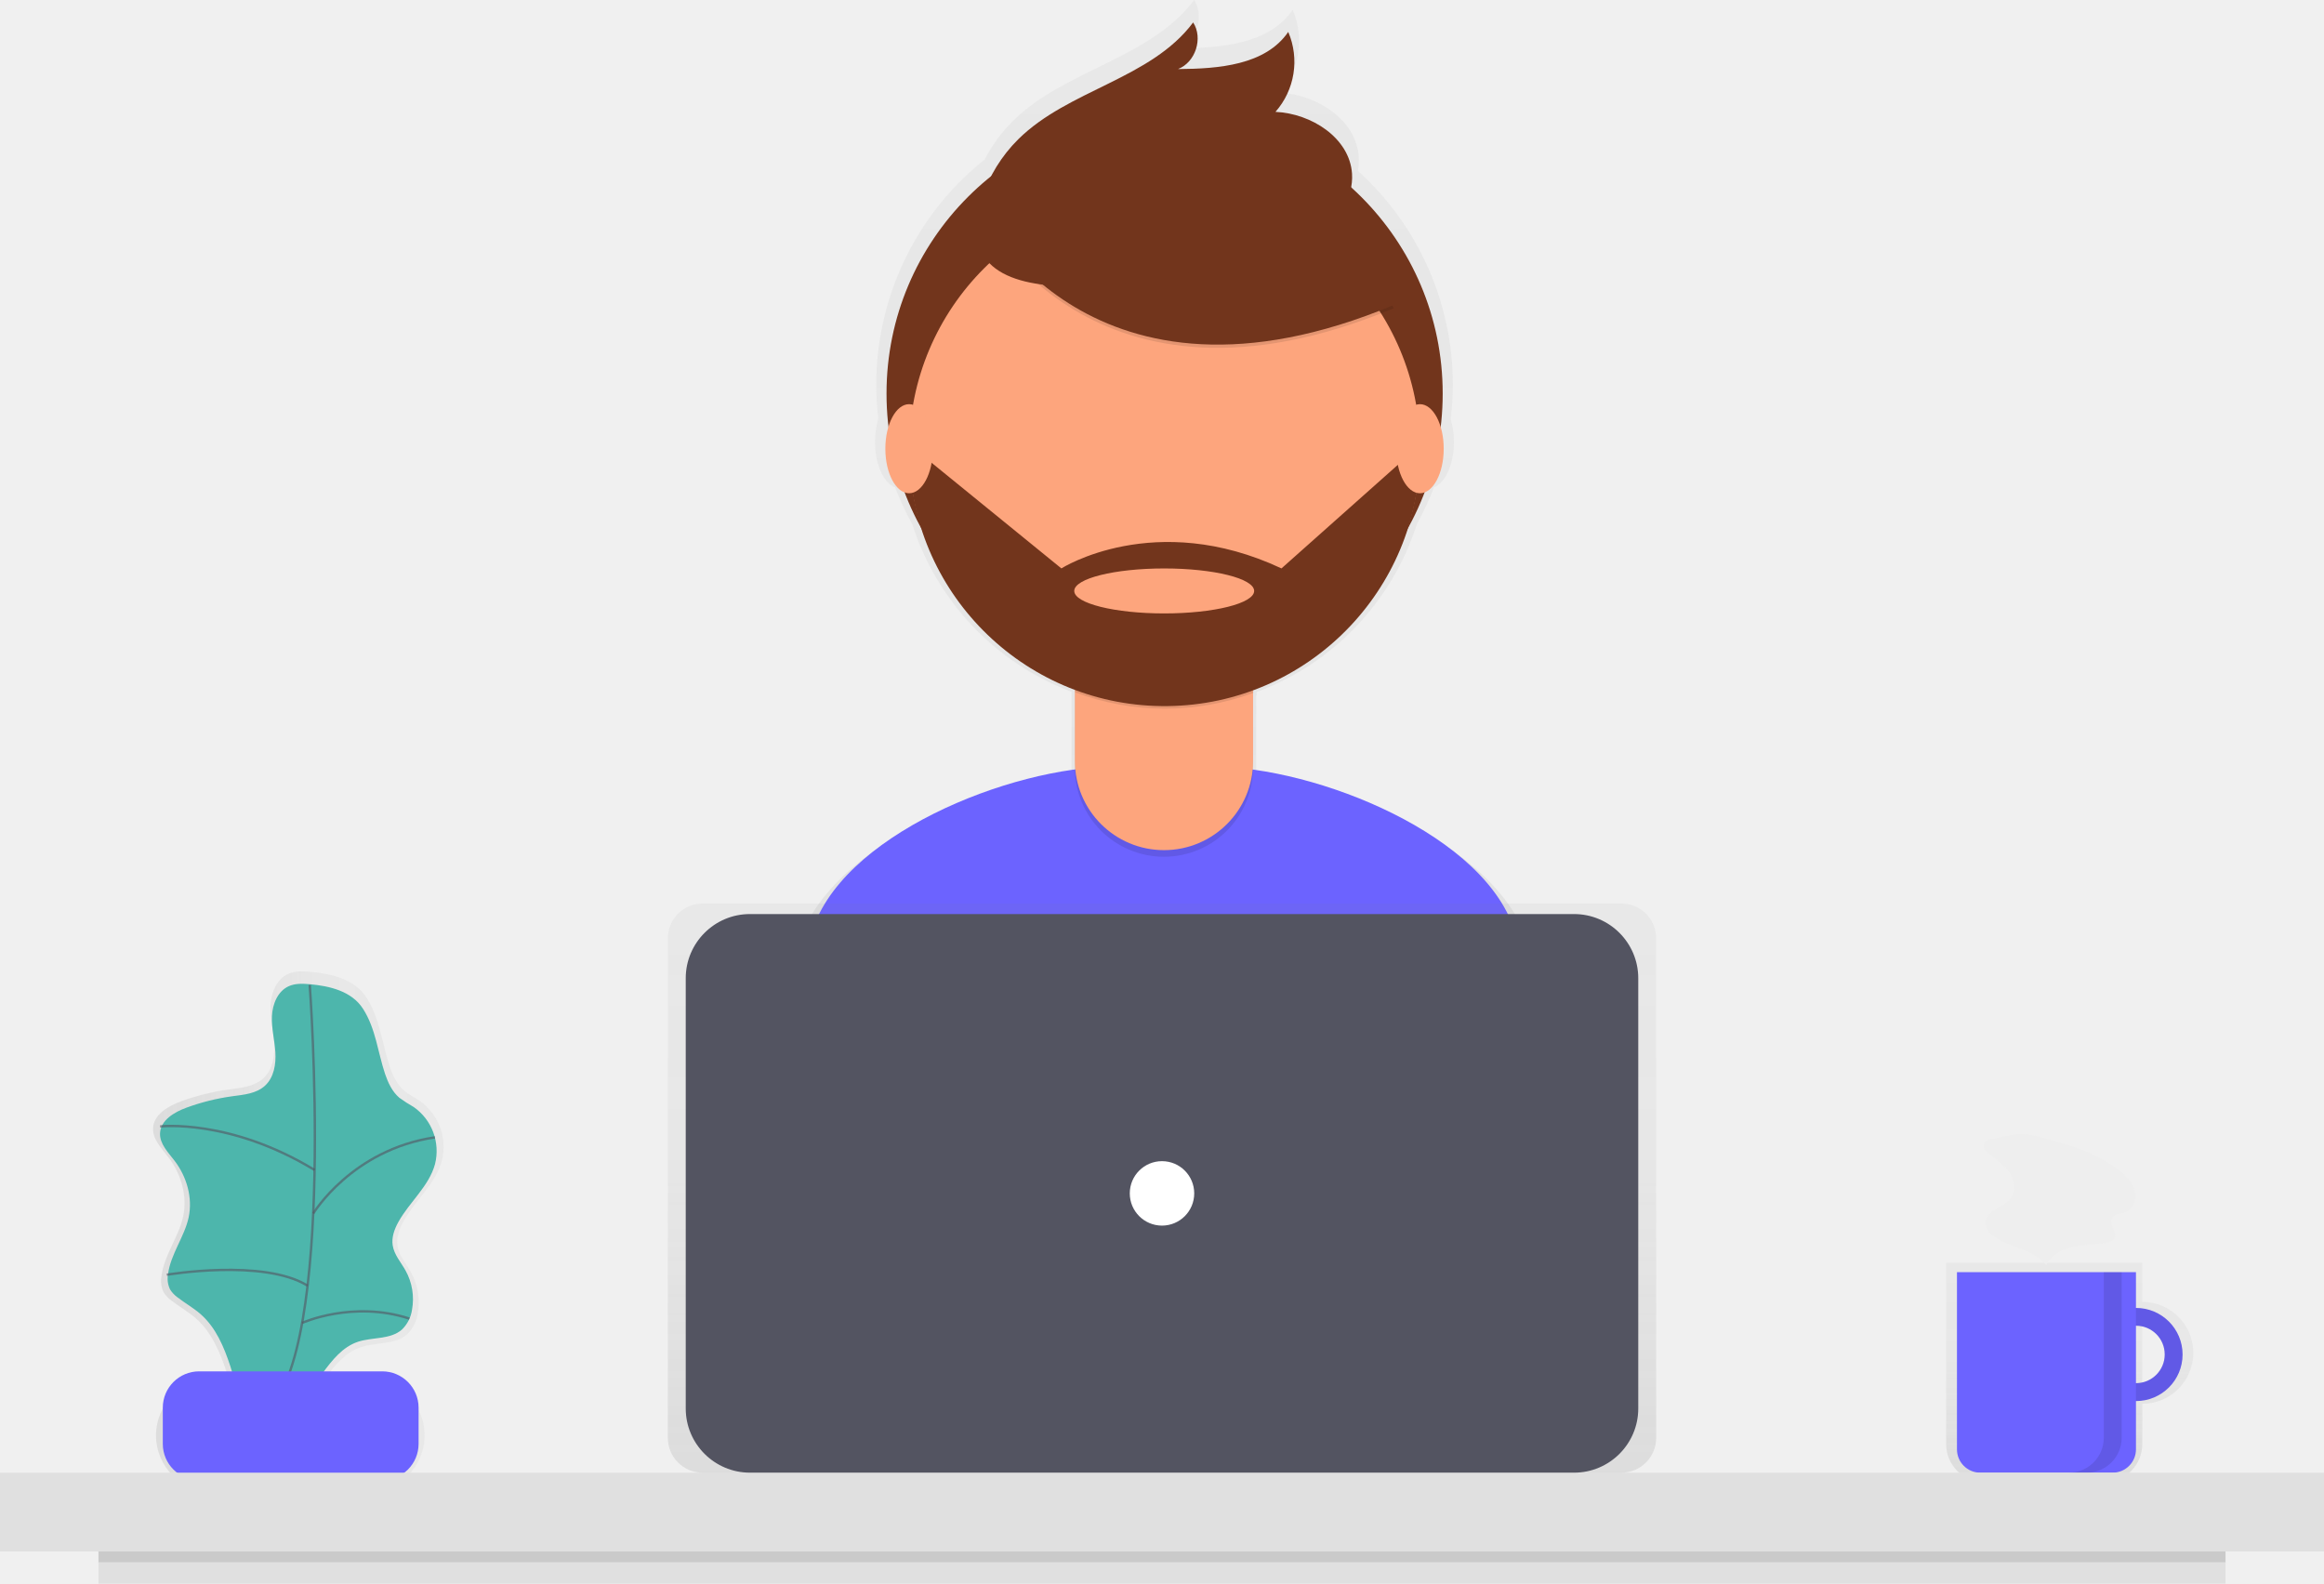
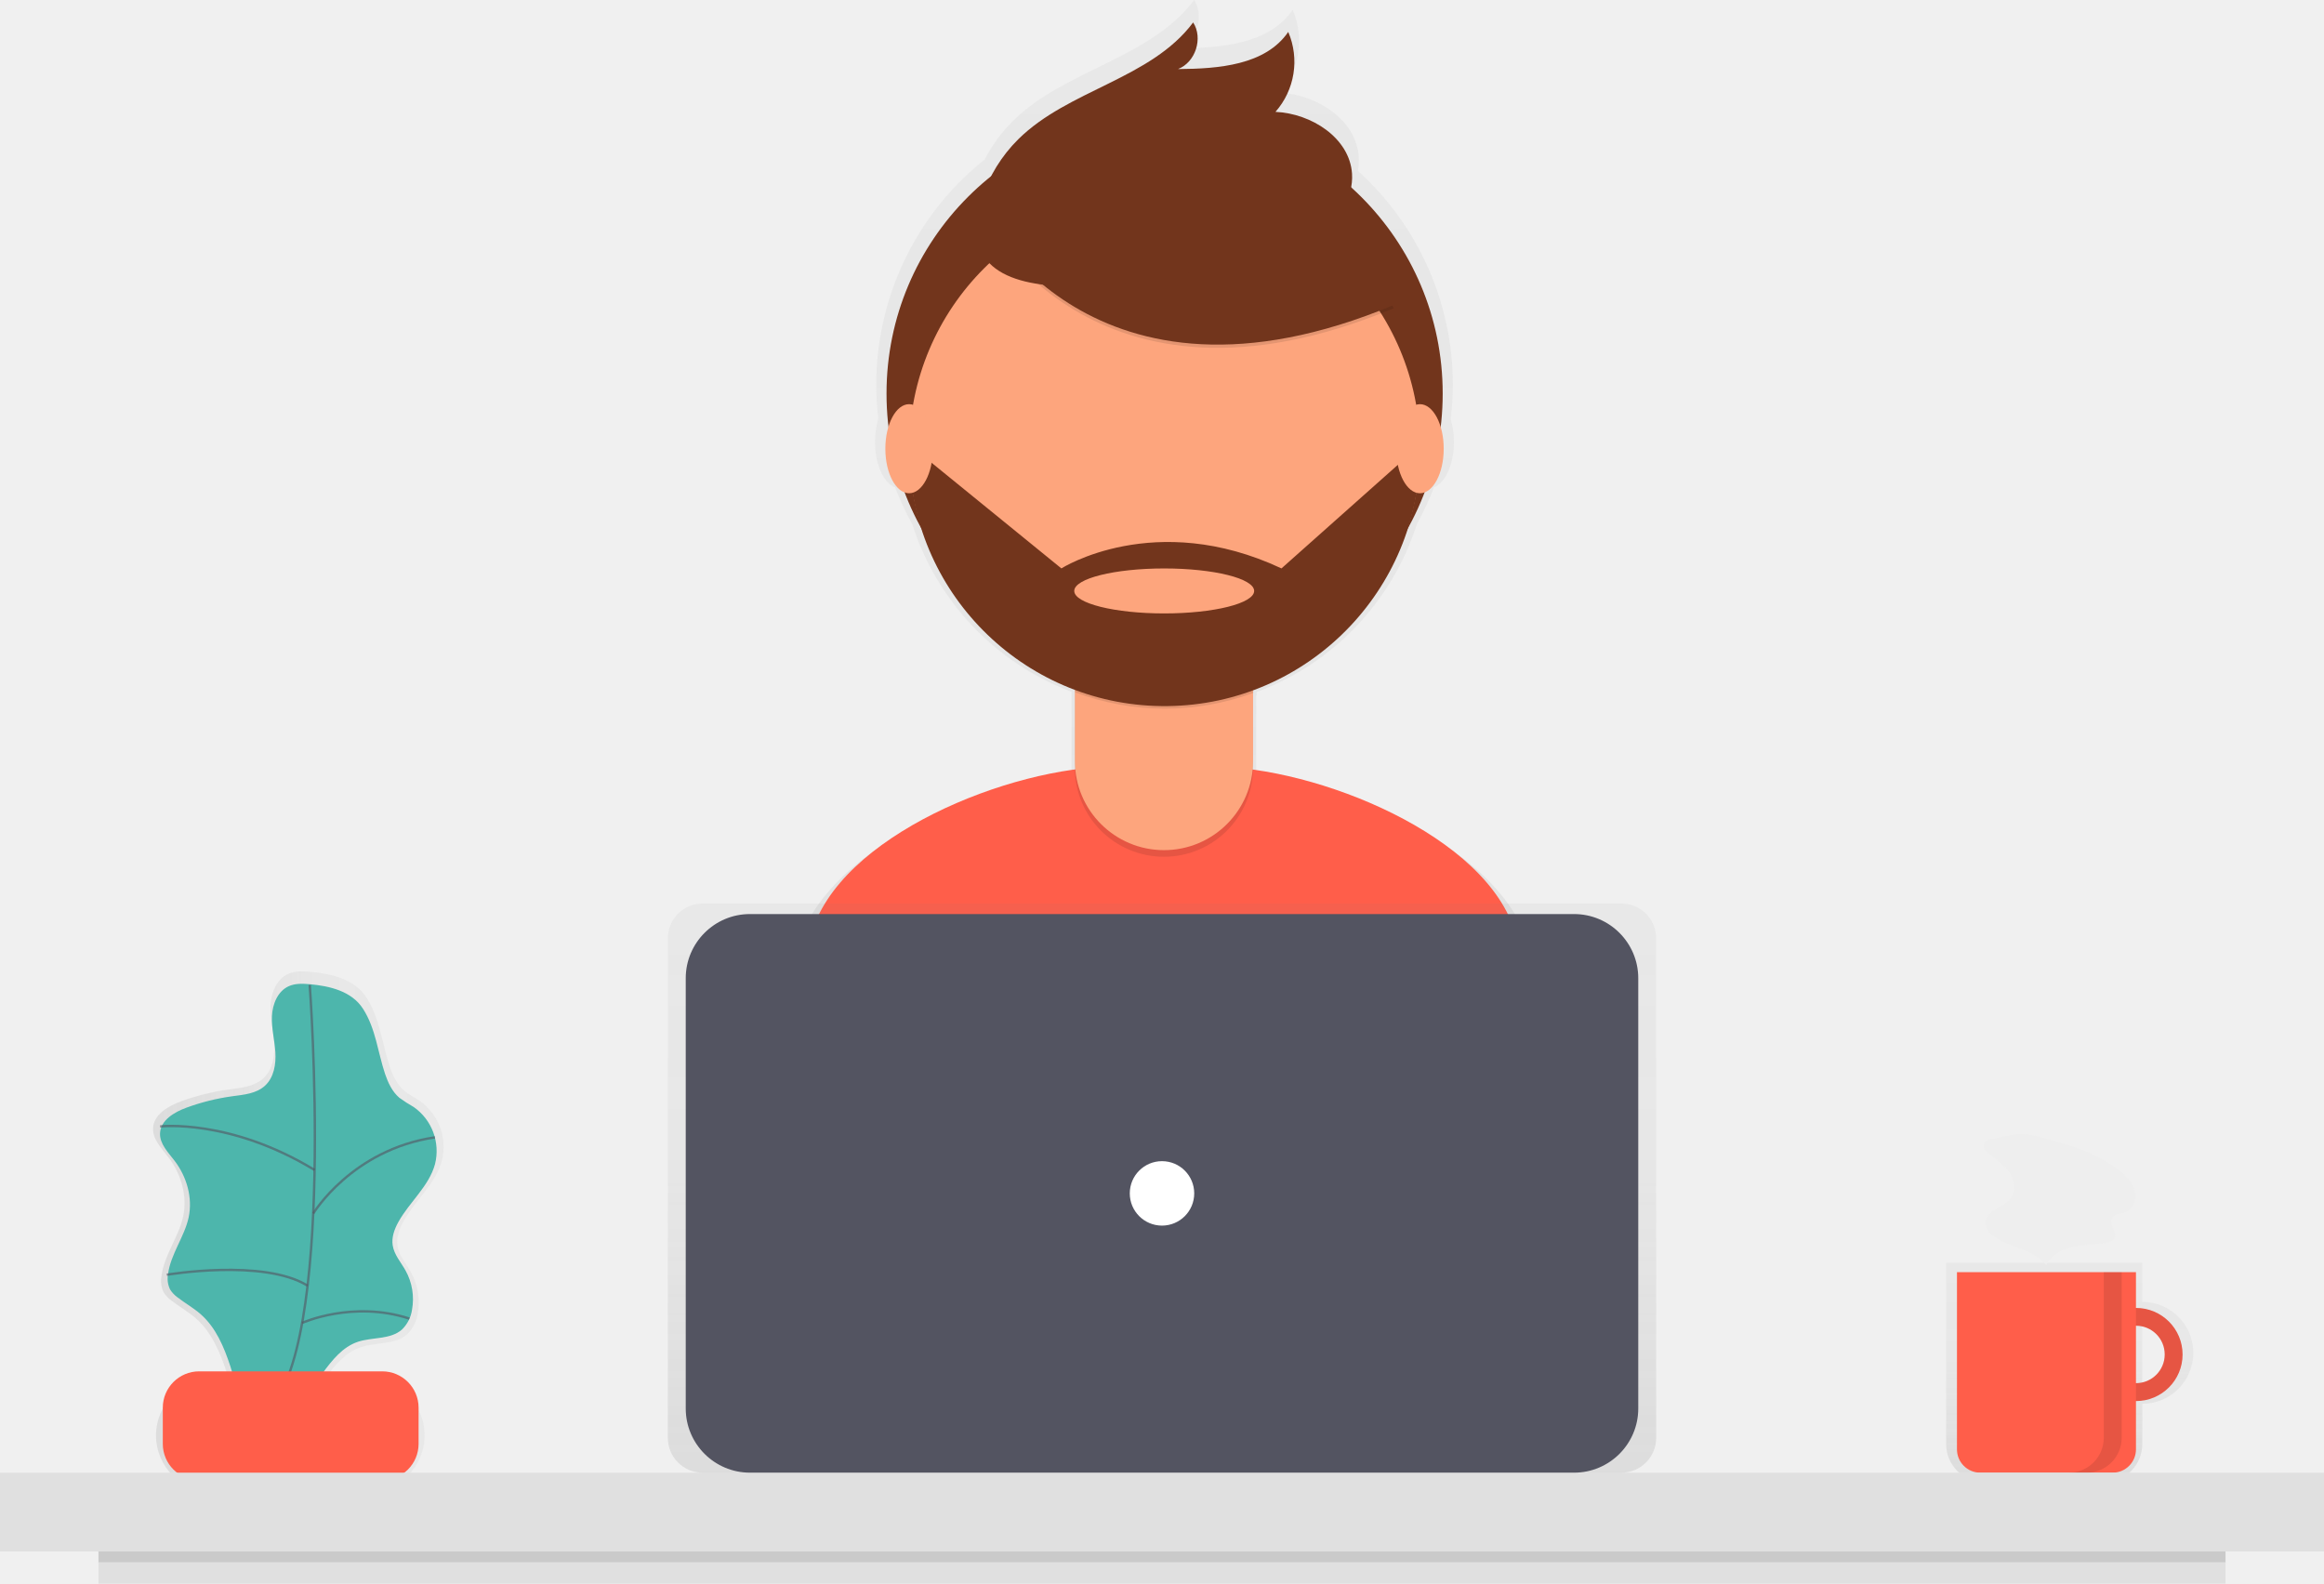
<svg xmlns="http://www.w3.org/2000/svg" xmlns:xlink="http://www.w3.org/1999/xlink" id="780c6f38-12e9-4526-8343-95ef18389740" data-name="Layer 1" width="971.44" height="662" viewBox="0 0 971.44 662">
  <defs>
    <linearGradient id="e33f255a-5f0d-48f0-b4f6-4629f34a01b8" x1="178.28" y1="633.99" x2="299.74" y2="633.99" gradientUnits="userSpaceOnUse">
      <stop offset="0" stop-color="gray" stop-opacity="0.25" />
      <stop offset="0.54" stop-color="gray" stop-opacity="0.12" />
      <stop offset="1" stop-color="gray" stop-opacity="0.1" />
    </linearGradient>
    <linearGradient id="3dfe494e-3d34-4aa1-8861-9aac963443b7" x1="979.45" y1="738.59" x2="979.45" y2="646.78" xlink:href="#e33f255a-5f0d-48f0-b4f6-4629f34a01b8" />
    <linearGradient id="47059453-8610-4293-a227-11546ac98e4d" x1="600.65" y1="650.11" x2="600.65" y2="119" xlink:href="#e33f255a-5f0d-48f0-b4f6-4629f34a01b8" />
    <linearGradient id="c720a710-d9a1-4694-b415-864894a8ed00" x1="485.72" y1="615.6" x2="485.72" y2="377.7" xlink:href="#e33f255a-5f0d-48f0-b4f6-4629f34a01b8" />
  </defs>
  <g opacity="0.7">
    <path d="M299,604.11a23.58,23.58,0,0,0-9.35-25c-2.06-1.39-4.36-2.45-6.26-4.05-3.17-2.67-5-6.6-6.28-10.53-3.14-9.42-4.13-20-9.63-28.51-5-7.75-14.76-10-23.41-10.79-3.15-.28-6.46-.43-9.34.88-4.82,2.18-7.12,7.87-7.34,13.16s1.16,10.5,1.5,15.78-.6,11.09-4.49,14.67-9.47,4-14.64,4.72a96.94,96.94,0,0,0-19.84,4.93c-5.39,2-11.4,5.51-11.65,11.23-.21,4.68,3.57,8.42,6.41,12.15,5.31,7,8,16.16,6.16,24.73s-8,16.21-9.07,25.05a10.88,10.88,0,0,0,.89,6.62A12.11,12.11,0,0,0,186,662.7c3.33,2.57,7,4.64,10.2,7.43,6.57,5.82,10.13,14.27,12.87,22.61.26.8.5,1.62.75,2.42h-6.46A24,24,0,0,0,179.49,719h0a24,24,0,0,0,23.89,23.89h64.5A24,24,0,0,0,291.77,719h0a24,24,0,0,0-23.89-23.89H250.2c4.18-5.6,8.55-10.86,15-13s14.26-.89,19.32-5.39a15.15,15.15,0,0,0,4.39-8.69,25.87,25.87,0,0,0-2.83-17.18c-2-3.63-5-6.92-5.65-11-.55-3.51.72-7.07,2.44-10.19C287.75,620.79,296.38,613.9,299,604.11Z" transform="translate(-114.28 -119)" fill="url(#e33f255a-5f0d-48f0-b4f6-4629f34a01b8)" />
  </g>
  <path d="M243.84,530.42c-3-.27-6.15-.41-8.89.84-4.59,2.08-6.78,7.5-7,12.53s1.11,10,1.43,15-.57,10.56-4.28,14-9,3.81-13.94,4.49A92.32,92.32,0,0,0,192.27,582c-5.13,1.87-10.85,5.24-11.09,10.7-.2,4.46,3.4,8,6.11,11.57,5.06,6.64,7.58,15.39,5.86,23.55s-7.58,15.44-8.64,23.86a10.36,10.36,0,0,0,.85,6.3,11.53,11.53,0,0,0,3.19,3.38c3.17,2.45,6.71,4.42,9.71,7.08,6.26,5.54,9.64,13.59,12.26,21.53a174.35,174.35,0,0,1,6,23.87c5.39-3.47,12.36-3.42,18.11-6.24,12.25-6,16.37-23.4,29.3-27.73,6.12-2,13.58-.85,18.4-5.13a14.42,14.42,0,0,0,4.18-8.27,24.64,24.64,0,0,0-2.7-16.36c-1.93-3.46-4.77-6.59-5.38-10.51-.53-3.35.69-6.73,2.32-9.7,4.65-8.45,12.87-15,15.38-24.33a22.46,22.46,0,0,0-8.9-23.81,66.35,66.35,0,0,1-6-3.86c-3-2.54-4.73-6.29-6-10-3-9-3.93-19-9.17-27.15C261.36,533.31,252.08,531.16,243.84,530.42Z" transform="translate(-114.28 -119)" fill="#4db6ac" />
  <path d="M243.75,530.73s11.37,152.41-18.2,178.57" transform="translate(-114.28 -119)" fill="none" stroke="#535461" stroke-miterlimit="10" opacity="0.6" />
-   <rect x="68.05" y="573.24" width="106.92" height="45.5" rx="15.2" ry="15.2" fill="#6c63ff" />
+   <rect x="68.05" y="573.24" width="106.92" height="45.5" rx="15.2" ry="15.2" fill="#FF5E4A" />
  <path d="M181.2,589.87s29.08-3.39,64.59,18.21" transform="translate(-114.28 -119)" fill="none" stroke="#535461" stroke-miterlimit="10" opacity="0.6" />
  <path d="M245.22,626.27s16.16-26.73,50.86-31.84" transform="translate(-114.28 -119)" fill="none" stroke="#535461" stroke-miterlimit="10" opacity="0.6" />
  <path d="M184,651.86s40.31-6.83,58.83,4.55" transform="translate(-114.28 -119)" fill="none" stroke="#535461" stroke-miterlimit="10" opacity="0.6" />
  <path d="M240.57,672s21.1-9.57,44.84-1.8" transform="translate(-114.28 -119)" fill="none" stroke="#535461" stroke-miterlimit="10" opacity="0.6" />
  <g opacity="0.7">
    <path d="M1009.77,663.18V646.78h-82v75.82a16,16,0,0,0,16,16h50a16,16,0,0,0,16-16V705.8a21.31,21.31,0,1,0,0-42.62Zm0,34.43V671.38a13.12,13.12,0,1,1,0,26.23Z" transform="translate(-114.28 -119)" fill="url(#3dfe494e-3d34-4aa1-8861-9aac963443b7)" />
  </g>
-   <path d="M1007.14,665.74a19.46,19.46,0,1,0,19.46,19.46A19.46,19.46,0,0,0,1007.14,665.74Zm0,31.43a12,12,0,1,1,12-12A12,12,0,0,1,1007.14,697.18Z" transform="translate(-114.28 -119)" fill="#6c63ff" />
+   <path d="M1007.14,665.74a19.46,19.46,0,1,0,19.46,19.46A19.46,19.46,0,0,0,1007.14,665.74Zm0,31.43a12,12,0,1,1,12-12A12,12,0,0,1,1007.14,697.18Z" transform="translate(-114.28 -119)" fill="#FF5E4A" />
  <path d="M1007.14,665.74a19.46,19.46,0,1,0,19.46,19.46A19.46,19.46,0,0,0,1007.14,665.74Zm0,31.43a12,12,0,1,1,12-12A12,12,0,0,1,1007.14,697.18Z" transform="translate(-114.28 -119)" opacity="0.1" />
-   <path d="M818,531.78h74.84a0,0,0,0,1,0,0v74.07a9.75,9.75,0,0,1-9.75,9.75H827.77a9.75,9.75,0,0,1-9.75-9.75V531.78A0,0,0,0,1,818,531.78Z" fill="#6c63ff" />
+   <path d="M818,531.78h74.84a0,0,0,0,1,0,0v74.07a9.75,9.75,0,0,1-9.75,9.75H827.77a9.75,9.75,0,0,1-9.75-9.75V531.78A0,0,0,0,1,818,531.78Z" fill="#FF5E4A" />
  <rect y="615.6" width="971.44" height="32.93" fill="#e0e0e0" />
  <g opacity="0.7">
    <path d="M753.25,514.26c-10.41-37.79-69.44-65.39-113.85-71.51,0-.28,0-.56,0-.84V409.57l.14,0V408.3a110.94,110.94,0,0,0,67-70.23,119.88,119.88,0,0,0,7.15-15.42c4.74-1.73,8.32-9.54,8.32-18.94a33.07,33.07,0,0,0-1.34-9.5,121.53,121.53,0,0,0,.89-14.42,120.18,120.18,0,0,0-39.7-89.38,23.45,23.45,0,0,0,.38-5.88c-1-15.53-17.59-26.08-33.13-26.78a32.8,32.8,0,0,0,5.53-34.64c-9.91,14.44-30.26,16-47.77,16.09,7.56-2.93,11-13.4,6.56-20.21-18.3,24.53-54,29.08-75.76,50.59a63.86,63.86,0,0,0-11.78,16.07,120.24,120.24,0,0,0-45.32,94.13,121.56,121.56,0,0,0,.87,14.29,33,33,0,0,0-1.38,9.63c0,9.44,3.61,17.28,8.39,19a119.88,119.88,0,0,0,7.18,15.47,110.92,110.92,0,0,0,66.54,70v33.8c0,.26,0,.52,0,.78-44.58,6-104.08,33.83-114.4,71.92-8.91,32.9-18.42,69-23.16,90.24,40.57,28.51,125.69,45.24,179,45.24,50.69,0,133.53-15.11,172.91-41.06C772.36,585.73,762.55,548,753.25,514.26Z" transform="translate(-114.28 -119)" fill="url(#47059453-8610-4293-a227-11546ac98e4d)" />
  </g>
-   <path d="M603.61,640.72c48.9,0,128.81-14.57,166.8-39.61-4.11-22.48-13.58-58.87-22.55-91.43-11.42-41.47-83.53-70.22-126.54-70.22H579.87c-43.15,0-115.35,28.91-126.63,70.56-8.6,31.74-17.77,66.59-22.34,87.05C470,624.58,552.15,640.72,603.61,640.72Z" transform="translate(-114.28 -119)" fill="#6c63ff" />
+   <path d="M603.61,640.72c48.9,0,128.81-14.57,166.8-39.61-4.11-22.48-13.58-58.87-22.55-91.43-11.42-41.47-83.53-70.22-126.54-70.22H579.87c-43.15,0-115.35,28.91-126.63,70.56-8.6,31.74-17.77,66.59-22.34,87.05C470,624.58,552.15,640.72,603.61,640.72Z" transform="translate(-114.28 -119)" fill="#FF5E4A" />
  <circle cx="486.81" cy="164.5" r="116.24" fill="#72351c" />
  <path d="M449.29,261.31h74.48a0,0,0,0,1,0,0v59.58a37.24,37.24,0,0,1-37.24,37.24h0a37.24,37.24,0,0,1-37.24-37.24V261.31A0,0,0,0,1,449.29,261.31Z" opacity="0.1" />
  <path d="M460,258.55h53.11a10.68,10.68,0,0,1,10.68,10.68v48.9a37.24,37.24,0,0,1-37.24,37.24h0a37.24,37.24,0,0,1-37.24-37.24v-48.9A10.68,10.68,0,0,1,460,258.55Z" fill="#fda57d" />
  <path d="M563.71,408.43a107.19,107.19,0,0,0,74.48.21v-9.15H563.71Z" transform="translate(-114.28 -119)" opacity="0.1" />
  <circle cx="486.81" cy="187.67" r="106.75" fill="#fda57d" />
  <path d="M525,209.56s45,91.32,171.9,38.27L667.4,201.51,615,182.71Z" transform="translate(-114.28 -119)" opacity="0.1" />
  <path d="M525,208.22s45,91.32,171.9,38.27L667.4,200.16,615,181.36Z" transform="translate(-114.28 -119)" fill="#72351c" />
  <path d="M524.65,202.05a61.67,61.67,0,0,1,15.29-24.86c21-20.76,55.42-25.14,73.08-48.81,4.24,6.57,1,16.67-6.33,19.49,16.89-.11,36.52-1.59,46.08-15.52a31.64,31.64,0,0,1-5.34,33.41c15,.68,31,10.86,32,25.83.65,10-5.61,19.43-13.81,25.15s-18.12,8.35-27.89,10.5C609.19,233.54,506,259.88,524.65,202.05Z" transform="translate(-114.28 -119)" fill="#72351c" />
  <path d="M707.84,307.6H705l-55.06,49c-53-24.85-92,0-92,0l-57.75-47-5.82.73a106.75,106.75,0,0,0,213.46-2.75ZM600.92,375.42c-20.77,0-37.6-4.21-37.6-9.4s16.84-9.4,37.6-9.4,37.6,4.21,37.6,9.4S621.69,375.42,600.92,375.42Z" transform="translate(-114.28 -119)" fill="#72351c" />
  <ellipse cx="380.01" cy="187.57" rx="9.93" ry="18.62" fill="#fda57d" />
  <ellipse cx="593.55" cy="187.57" rx="9.93" ry="18.62" fill="#fda57d" />
  <g opacity="0.7">
    <rect x="279.16" y="377.7" width="413.12" height="237.89" rx="14.5" ry="14.5" fill="url(#c720a710-d9a1-4694-b415-864894a8ed00)" />
  </g>
  <rect x="286.64" y="382.09" width="398.16" height="233.5" rx="26.84" ry="26.84" fill="#535461" />
  <circle cx="485.72" cy="498.85" r="13.47" fill="#fff" />
  <rect x="41.16" y="648.53" width="889.11" height="13.47" fill="#e0e0e0" />
  <rect x="41.16" y="648.53" width="889.11" height="4.49" opacity="0.1" />
  <path d="M993.67,650.78V720a14.59,14.59,0,0,1-14.59,14.59h7.48A14.59,14.59,0,0,0,1001.15,720V650.78Z" transform="translate(-114.28 -119)" opacity="0.1" />
  <path d="M947.06,595c-1.26.22-2.69.56-3.31,1.68-1,1.78.8,3.79,2.42,5,3,2.26,6.16,4.48,8.2,7.63s2.68,7.55.45,10.58c-2.91,3.95-9.85,4.79-10.52,9.65-.43,3.12,2.26,5.78,5,7.34,6.74,3.86,15.43,4.89,20.32,10.93,2-4.15,6.54-6.55,11-7.58s9.18-.95,13.75-1.64c1.47-.22,3.13-.67,3.79-2,1.28-2.59-2.36-5.7-1.11-8.3,1-2,3.76-1.83,5.81-2.62,3.34-1.29,4.71-5.59,3.77-9s-3.62-6.15-6.44-8.36c-7.58-6-16.7-9.46-25.93-12-4.29-1.17-9.33-3-13.78-3.19C956.23,592.91,951.32,594.25,947.06,595Z" transform="translate(-114.28 -119)" fill="#eee" />
</svg>
